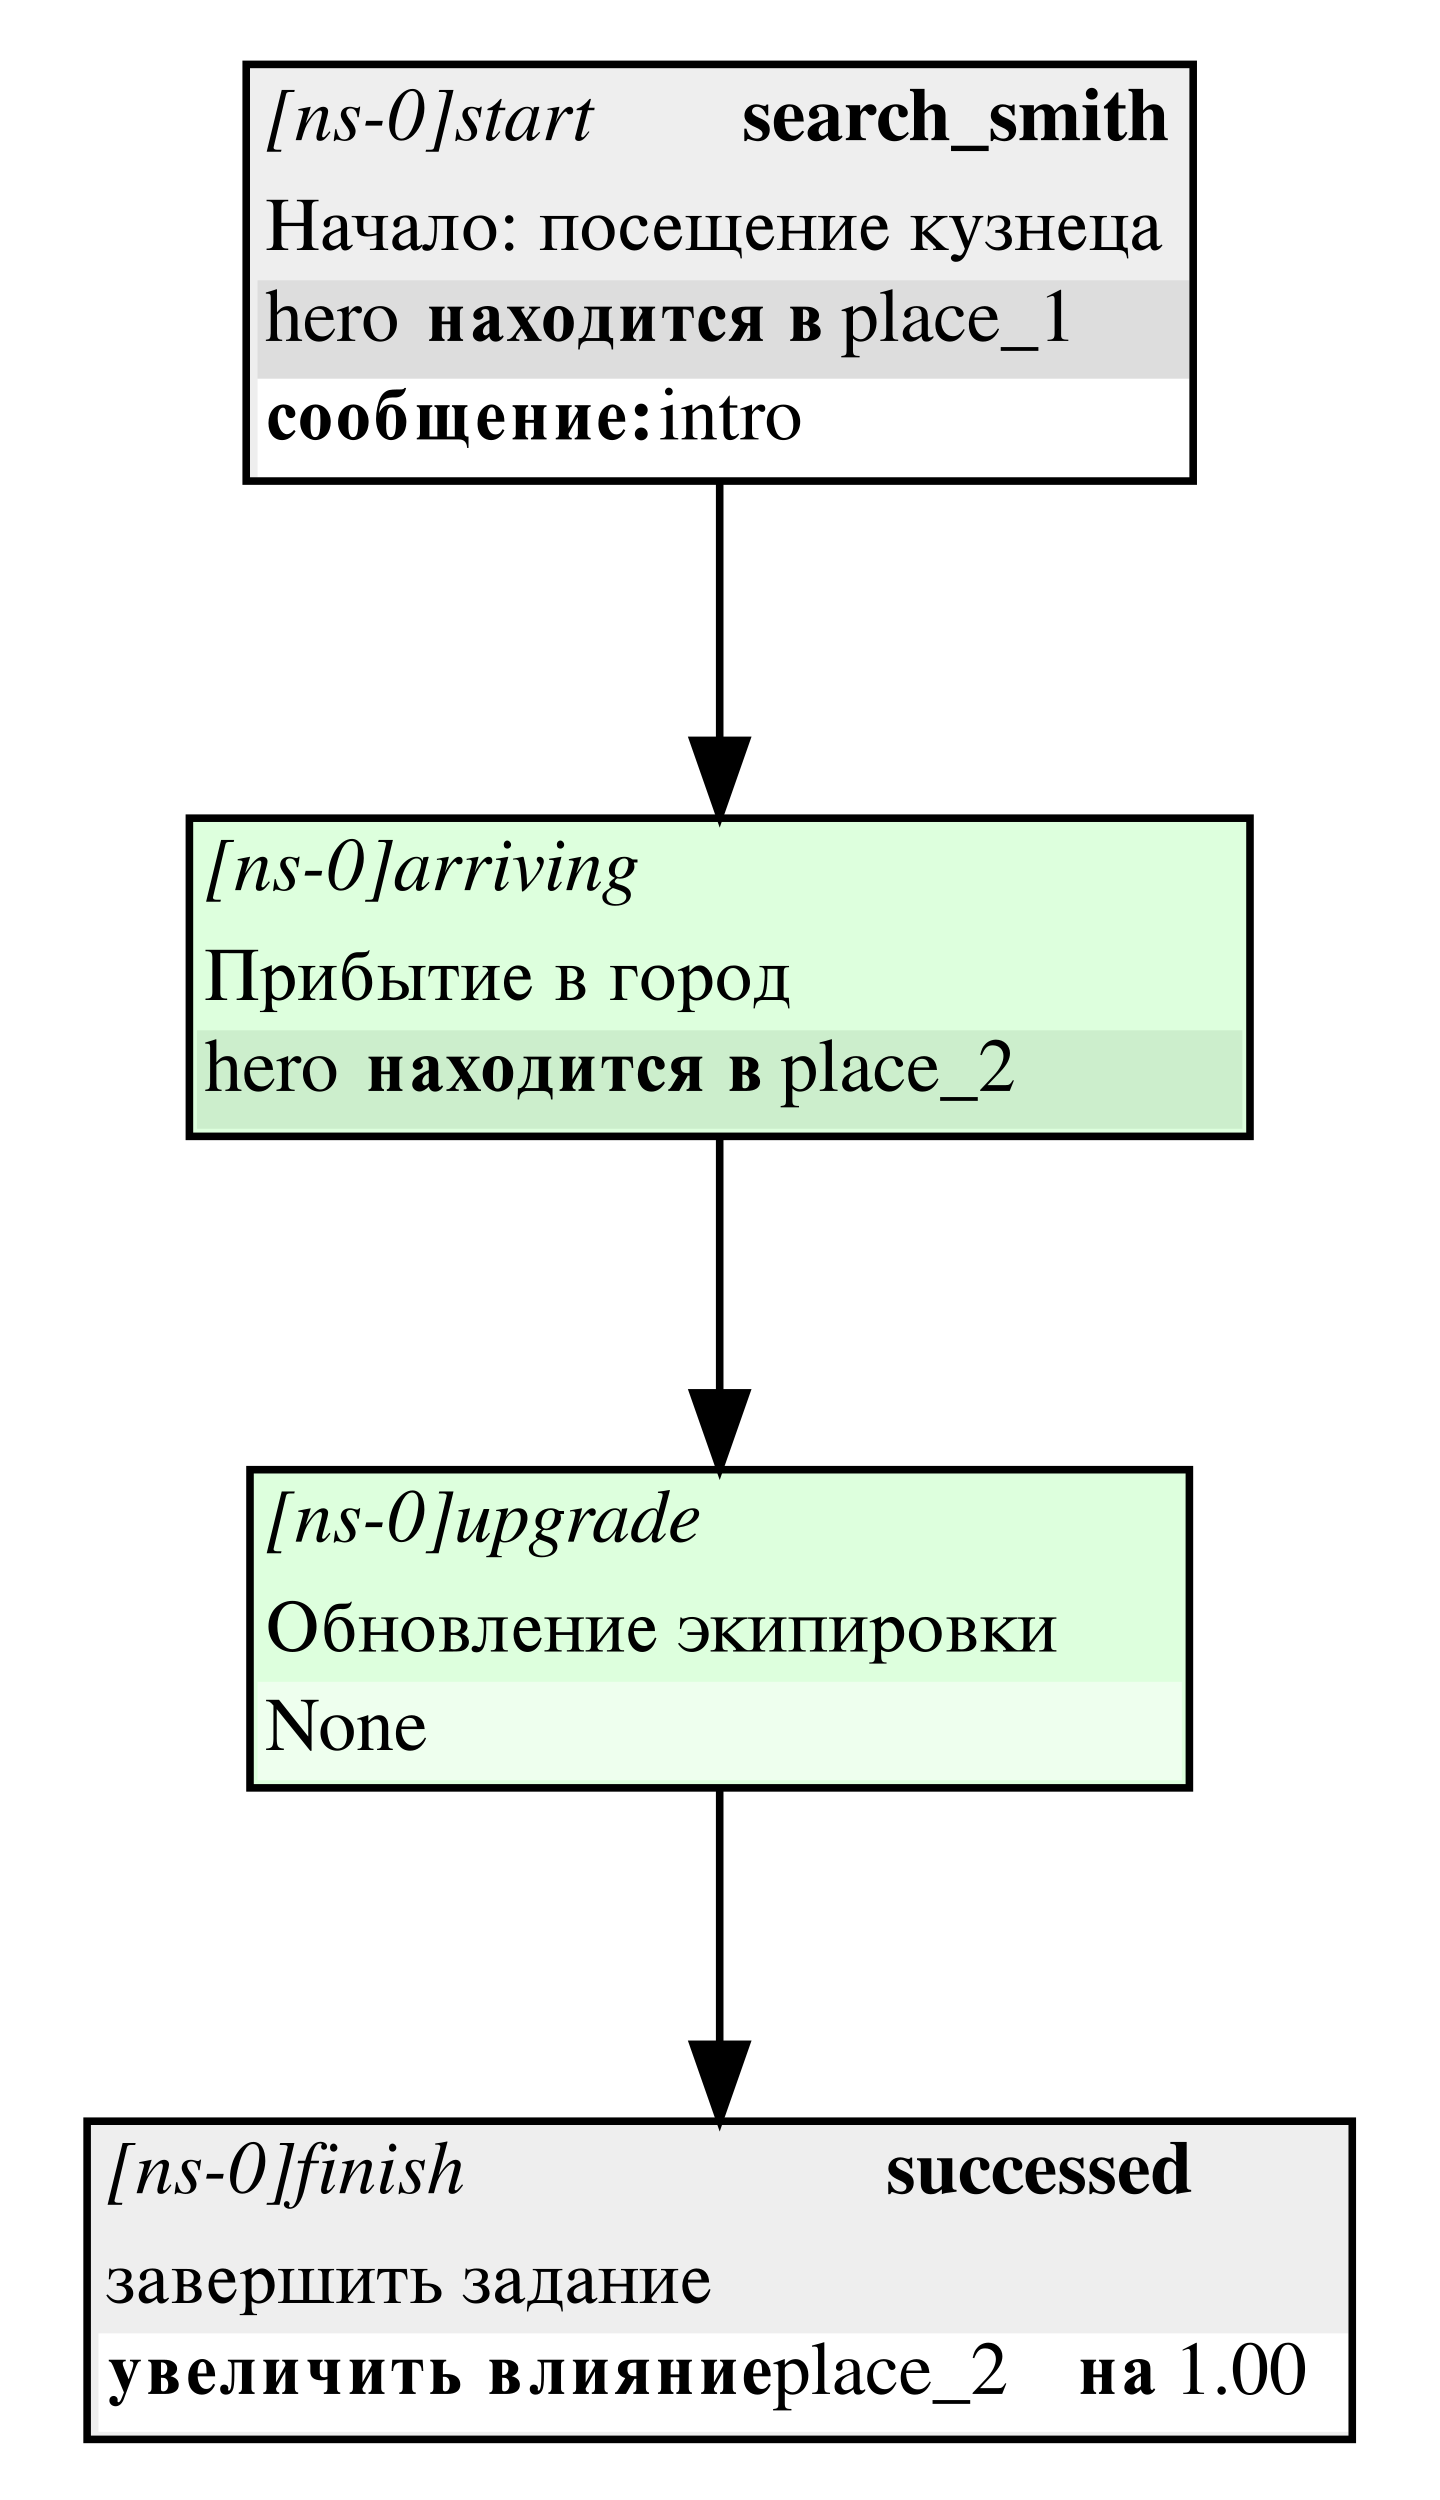
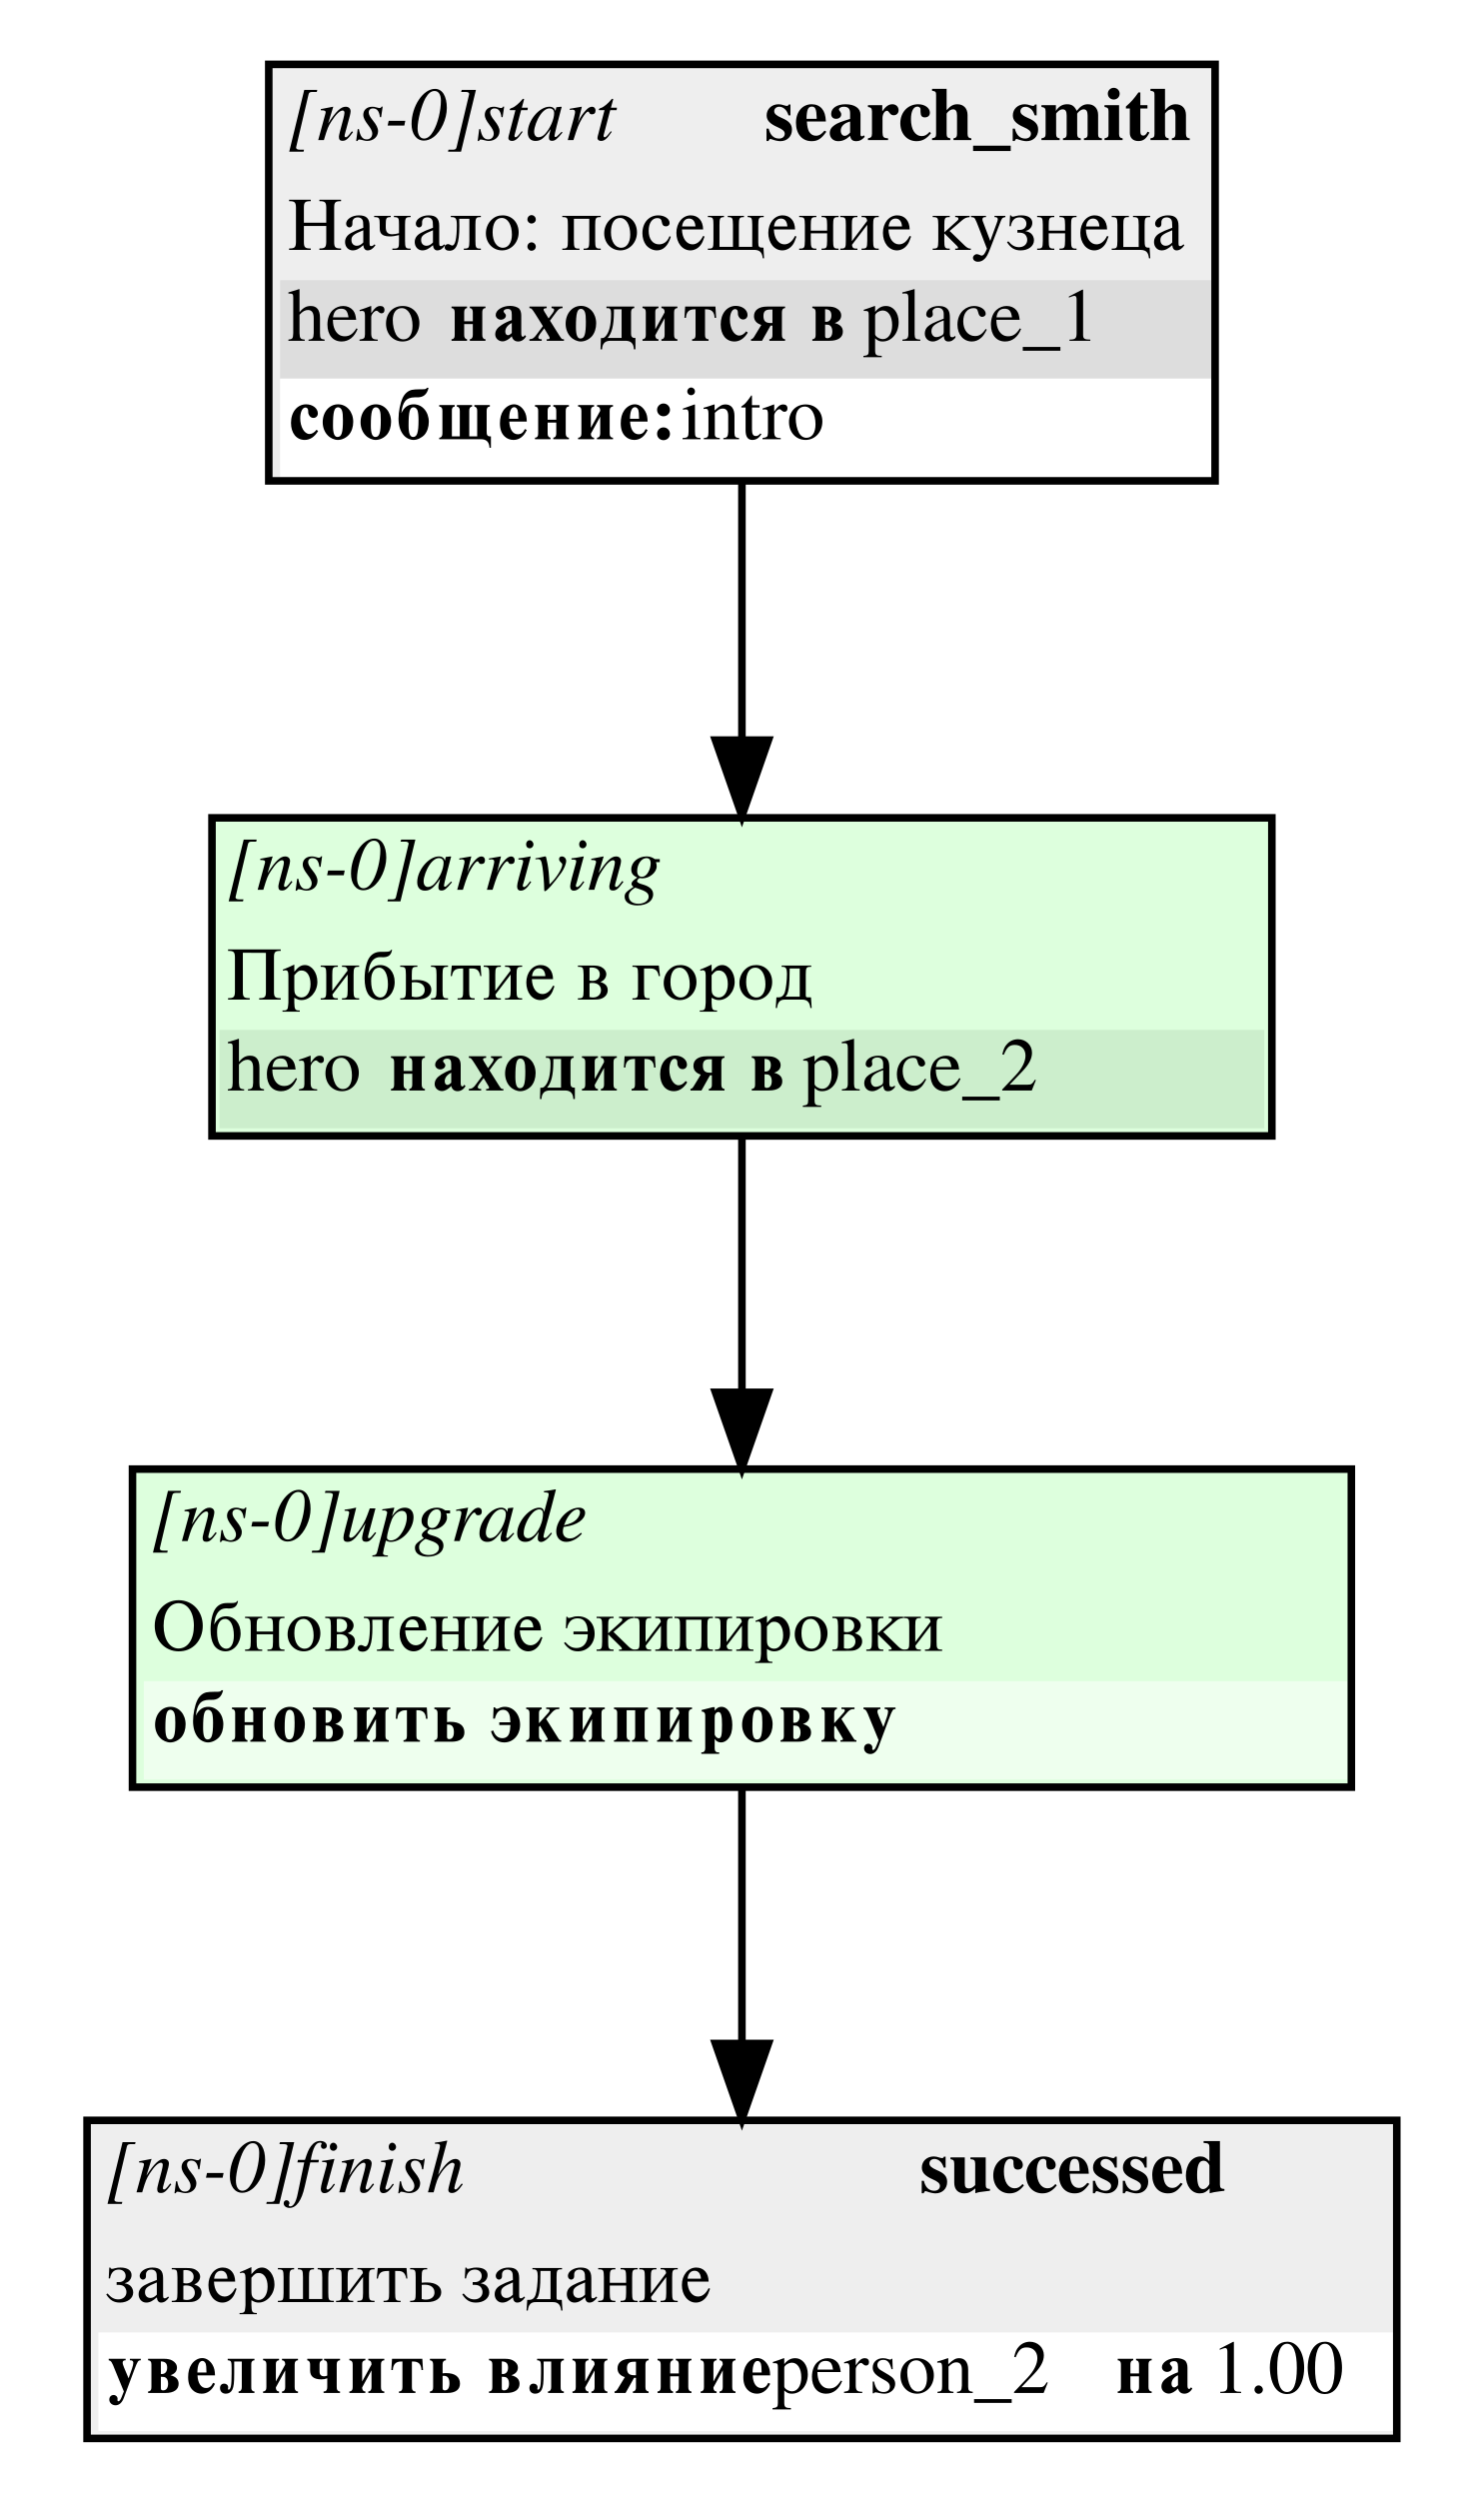
- <svg xmlns="http://www.w3.org/2000/svg" width="190pt" height="330pt" viewBox="0.00 0.00 190.00 330.00">
+ <svg xmlns="http://www.w3.org/2000/svg" width="196pt" height="330pt" viewBox="0.00 0.00 196.00 330.00">
  <g id="graph0" class="graph" transform="scale(1 1) rotate(0) translate(4 326)">
-     <polygon fill="white" stroke="white" points="-4,4 -4,-326 186,-326 186,4 -4,4" />
+     <polygon fill="white" stroke="white" points="-4,4 -4,-326 192,-326 192,4 -4,4" />
    <g id="node1" class="node">
-       <polygon fill="#eeeeee" stroke="none" points="28.5,-262.5 28.5,-317.5 153.5,-317.5 153.5,-262.5 28.5,-262.5" />
-       <text text-anchor="start" x="31" y="-307.5" font-family="Times,serif" font-style="italic" font-size="10.00">[ns-0]start</text>
-       <text text-anchor="start" x="94" y="-307.5" font-family="Times,serif" font-weight="bold" font-size="10.00">search_smith</text>
-       <text text-anchor="start" x="31" y="-293" font-family="Times,serif" font-size="10.00">Начало: посещение кузнеца</text>
-       <polygon fill="#dddddd" stroke="none" points="30,-276 30,-289 153,-289 153,-276 30,-276" />
-       <text text-anchor="start" x="31" y="-281" font-family="Times,serif" font-size="10.00">hero </text>
-       <text text-anchor="start" x="52" y="-281" font-family="Times,serif" font-weight="bold" font-size="10.00">находится в</text>
-       <text text-anchor="start" x="107" y="-281" font-family="Times,serif" font-size="10.00"> place_1</text>
-       <polygon fill="#ffffff" stroke="none" points="30,-263 30,-276 153,-276 153,-263 30,-263" />
-       <text text-anchor="start" x="31" y="-268" font-family="Times,serif" font-weight="bold" font-size="10.00">сообщение:</text>
-       <text text-anchor="start" x="83" y="-268" font-family="Times,serif" font-size="10.00"> intro</text>
-       <polygon fill="none" stroke="black" points="28.5,-262.5 28.5,-317.5 153.5,-317.5 153.5,-262.5 28.5,-262.5" />
+       <polygon fill="#eeeeee" stroke="none" points="31.5,-262.5 31.5,-317.5 156.5,-317.5 156.5,-262.5 31.5,-262.5" />
+       <text text-anchor="start" x="34" y="-307.5" font-family="Times,serif" font-style="italic" font-size="10.00">[ns-0]start</text>
+       <text text-anchor="start" x="97" y="-307.5" font-family="Times,serif" font-weight="bold" font-size="10.00">search_smith</text>
+       <text text-anchor="start" x="34" y="-293" font-family="Times,serif" font-size="10.00">Начало: посещение кузнеца</text>
+       <polygon fill="#dddddd" stroke="none" points="33,-276 33,-289 156,-289 156,-276 33,-276" />
+       <text text-anchor="start" x="34" y="-281" font-family="Times,serif" font-size="10.00">hero </text>
+       <text text-anchor="start" x="55" y="-281" font-family="Times,serif" font-weight="bold" font-size="10.00">находится в</text>
+       <text text-anchor="start" x="110" y="-281" font-family="Times,serif" font-size="10.00"> place_1</text>
+       <polygon fill="#ffffff" stroke="none" points="33,-263 33,-276 156,-276 156,-263 33,-263" />
+       <text text-anchor="start" x="34" y="-268" font-family="Times,serif" font-weight="bold" font-size="10.00">сообщение:</text>
+       <text text-anchor="start" x="86" y="-268" font-family="Times,serif" font-size="10.00"> intro</text>
+       <polygon fill="none" stroke="black" points="31.5,-262.5 31.5,-317.5 156.5,-317.5 156.5,-262.5 31.5,-262.5" />
    </g>
    <g id="node4" class="node">
-       <polygon fill="#ddffdd" stroke="none" points="21,-176 21,-218 161,-218 161,-176 21,-176" />
-       <text text-anchor="start" x="23" y="-208.5" font-family="Times,serif" font-style="italic" font-size="10.00">[ns-0]arriving</text>
-       <text text-anchor="start" x="23" y="-194" font-family="Times,serif" font-size="10.00">Прибытие в город</text>
-       <polygon fill="#cceecc" stroke="none" points="22,-177 22,-190 160,-190 160,-177 22,-177" />
-       <text text-anchor="start" x="23" y="-182" font-family="Times,serif" font-size="10.00">hero </text>
-       <text text-anchor="start" x="44" y="-182" font-family="Times,serif" font-weight="bold" font-size="10.00">находится в</text>
-       <text text-anchor="start" x="99" y="-182" font-family="Times,serif" font-size="10.00"> place_2</text>
-       <polygon fill="none" stroke="black" points="21,-176 21,-218 161,-218 161,-176 21,-176" />
+       <polygon fill="#ddffdd" stroke="none" points="24,-176 24,-218 164,-218 164,-176 24,-176" />
+       <text text-anchor="start" x="26" y="-208.5" font-family="Times,serif" font-style="italic" font-size="10.00">[ns-0]arriving</text>
+       <text text-anchor="start" x="26" y="-194" font-family="Times,serif" font-size="10.00">Прибытие в город</text>
+       <polygon fill="#cceecc" stroke="none" points="25,-177 25,-190 163,-190 163,-177 25,-177" />
+       <text text-anchor="start" x="26" y="-182" font-family="Times,serif" font-size="10.00">hero </text>
+       <text text-anchor="start" x="47" y="-182" font-family="Times,serif" font-weight="bold" font-size="10.00">находится в</text>
+       <text text-anchor="start" x="102" y="-182" font-family="Times,serif" font-size="10.00"> place_2</text>
+       <polygon fill="none" stroke="black" points="24,-176 24,-218 164,-218 164,-176 24,-176" />
    </g>
    <g id="edge2" class="edge">
-       <path fill="none" stroke="black" d="M91,-262.189C91,-251.542 91,-239.241 91,-228.275" />
-       <polygon fill="black" stroke="black" points="94.5,-228.266 91,-218.266 87.5,-228.267 94.5,-228.266" />
+       <path fill="none" stroke="black" d="M94,-262.189C94,-251.542 94,-239.241 94,-228.275" />
+       <polygon fill="black" stroke="black" points="97.5,-228.266 94,-218.266 90.5,-228.267 97.5,-228.266" />
    </g>
    <g id="node2" class="node">
-       <polygon fill="#eeeeee" stroke="none" points="7.5,-4 7.5,-46 174.5,-46 174.5,-4 7.5,-4" />
+       <polygon fill="#eeeeee" stroke="none" points="7.5,-4 7.5,-46 180.5,-46 180.5,-4 7.5,-4" />
      <text text-anchor="start" x="10" y="-36.5" font-family="Times,serif" font-style="italic" font-size="10.00">[ns-0]finish</text>
-       <text text-anchor="start" x="113" y="-36.5" font-family="Times,serif" font-weight="bold" font-size="10.00">successed</text>
+       <text text-anchor="start" x="117.5" y="-36.5" font-family="Times,serif" font-weight="bold" font-size="10.00">successed</text>
      <text text-anchor="start" x="10" y="-22" font-family="Times,serif" font-size="10.00">завершить задание</text>
-       <polygon fill="#ffffff" stroke="none" points="9,-5 9,-18 174,-18 174,-5 9,-5" />
+       <polygon fill="#ffffff" stroke="none" points="9,-5 9,-18 180,-18 180,-5 9,-5" />
      <text text-anchor="start" x="10" y="-10" font-family="Times,serif" font-weight="bold" font-size="10.00">увеличить влияние </text>
-       <text text-anchor="start" x="98" y="-10" font-family="Times,serif" font-size="10.00">  place_2 </text>
-       <text text-anchor="start" x="138" y="-10" font-family="Times,serif" font-weight="bold" font-size="10.00">на </text>
-       <text text-anchor="start" x="151" y="-10" font-family="Times,serif" font-size="10.00"> 1.00</text>
-       <polygon fill="none" stroke="black" points="7.5,-4 7.5,-46 174.5,-46 174.5,-4 7.5,-4" />
+       <text text-anchor="start" x="98" y="-10" font-family="Times,serif" font-size="10.00">  person_2 </text>
+       <text text-anchor="start" x="143" y="-10" font-family="Times,serif" font-weight="bold" font-size="10.00">на </text>
+       <text text-anchor="start" x="156" y="-10" font-family="Times,serif" font-size="10.00"> 1.00</text>
+       <polygon fill="none" stroke="black" points="7.5,-4 7.5,-46 180.5,-46 180.5,-4 7.5,-4" />
    </g>
    <g id="node3" class="node">
-       <polygon fill="#ddffdd" stroke="none" points="29,-90 29,-132 153,-132 153,-90 29,-90" />
-       <text text-anchor="start" x="31" y="-122.5" font-family="Times,serif" font-style="italic" font-size="10.00">[ns-0]upgrade</text>
-       <text text-anchor="start" x="31" y="-108" font-family="Times,serif" font-size="10.00">Обновление экипировки</text>
-       <polygon fill="#eeffee" stroke="none" points="30,-91 30,-104 152,-104 152,-91 30,-91" />
-       <text text-anchor="start" x="31" y="-95" font-family="Times,serif" font-size="10.00">None</text>
-       <polygon fill="none" stroke="black" points="29,-90 29,-132 153,-132 153,-90 29,-90" />
+       <polygon fill="#ddffdd" stroke="none" points="13.5,-90 13.5,-132 174.5,-132 174.5,-90 13.5,-90" />
+       <text text-anchor="start" x="16" y="-122.5" font-family="Times,serif" font-style="italic" font-size="10.00">[ns-0]upgrade</text>
+       <text text-anchor="start" x="16" y="-108" font-family="Times,serif" font-size="10.00">Обновление экипировки</text>
+       <polygon fill="#eeffee" stroke="none" points="15,-91 15,-104 174,-104 174,-91 15,-91" />
+       <text text-anchor="start" x="16" y="-96" font-family="Times,serif" font-weight="bold" font-size="10.00">обновить экипировку</text>
+       <polygon fill="none" stroke="black" points="13.5,-90 13.5,-132 174.5,-132 174.5,-90 13.5,-90" />
    </g>
    <g id="edge3" class="edge">
-       <path fill="none" stroke="black" d="M91,-89.666C91,-79.658 91,-67.389 91,-56.302" />
-       <polygon fill="black" stroke="black" points="94.5,-56.147 91,-46.147 87.5,-56.147 94.5,-56.147" />
+       <path fill="none" stroke="black" d="M94,-89.666C94,-79.658 94,-67.389 94,-56.302" />
+       <polygon fill="black" stroke="black" points="97.5,-56.147 94,-46.147 90.5,-56.147 97.5,-56.147" />
    </g>
    <g id="edge1" class="edge">
-       <path fill="none" stroke="black" d="M91,-175.666C91,-165.658 91,-153.389 91,-142.302" />
-       <polygon fill="black" stroke="black" points="94.5,-142.147 91,-132.147 87.5,-142.147 94.5,-142.147" />
+       <path fill="none" stroke="black" d="M94,-175.666C94,-165.658 94,-153.389 94,-142.302" />
+       <polygon fill="black" stroke="black" points="97.5,-142.147 94,-132.147 90.5,-142.147 97.5,-142.147" />
    </g>
  </g>
</svg>
